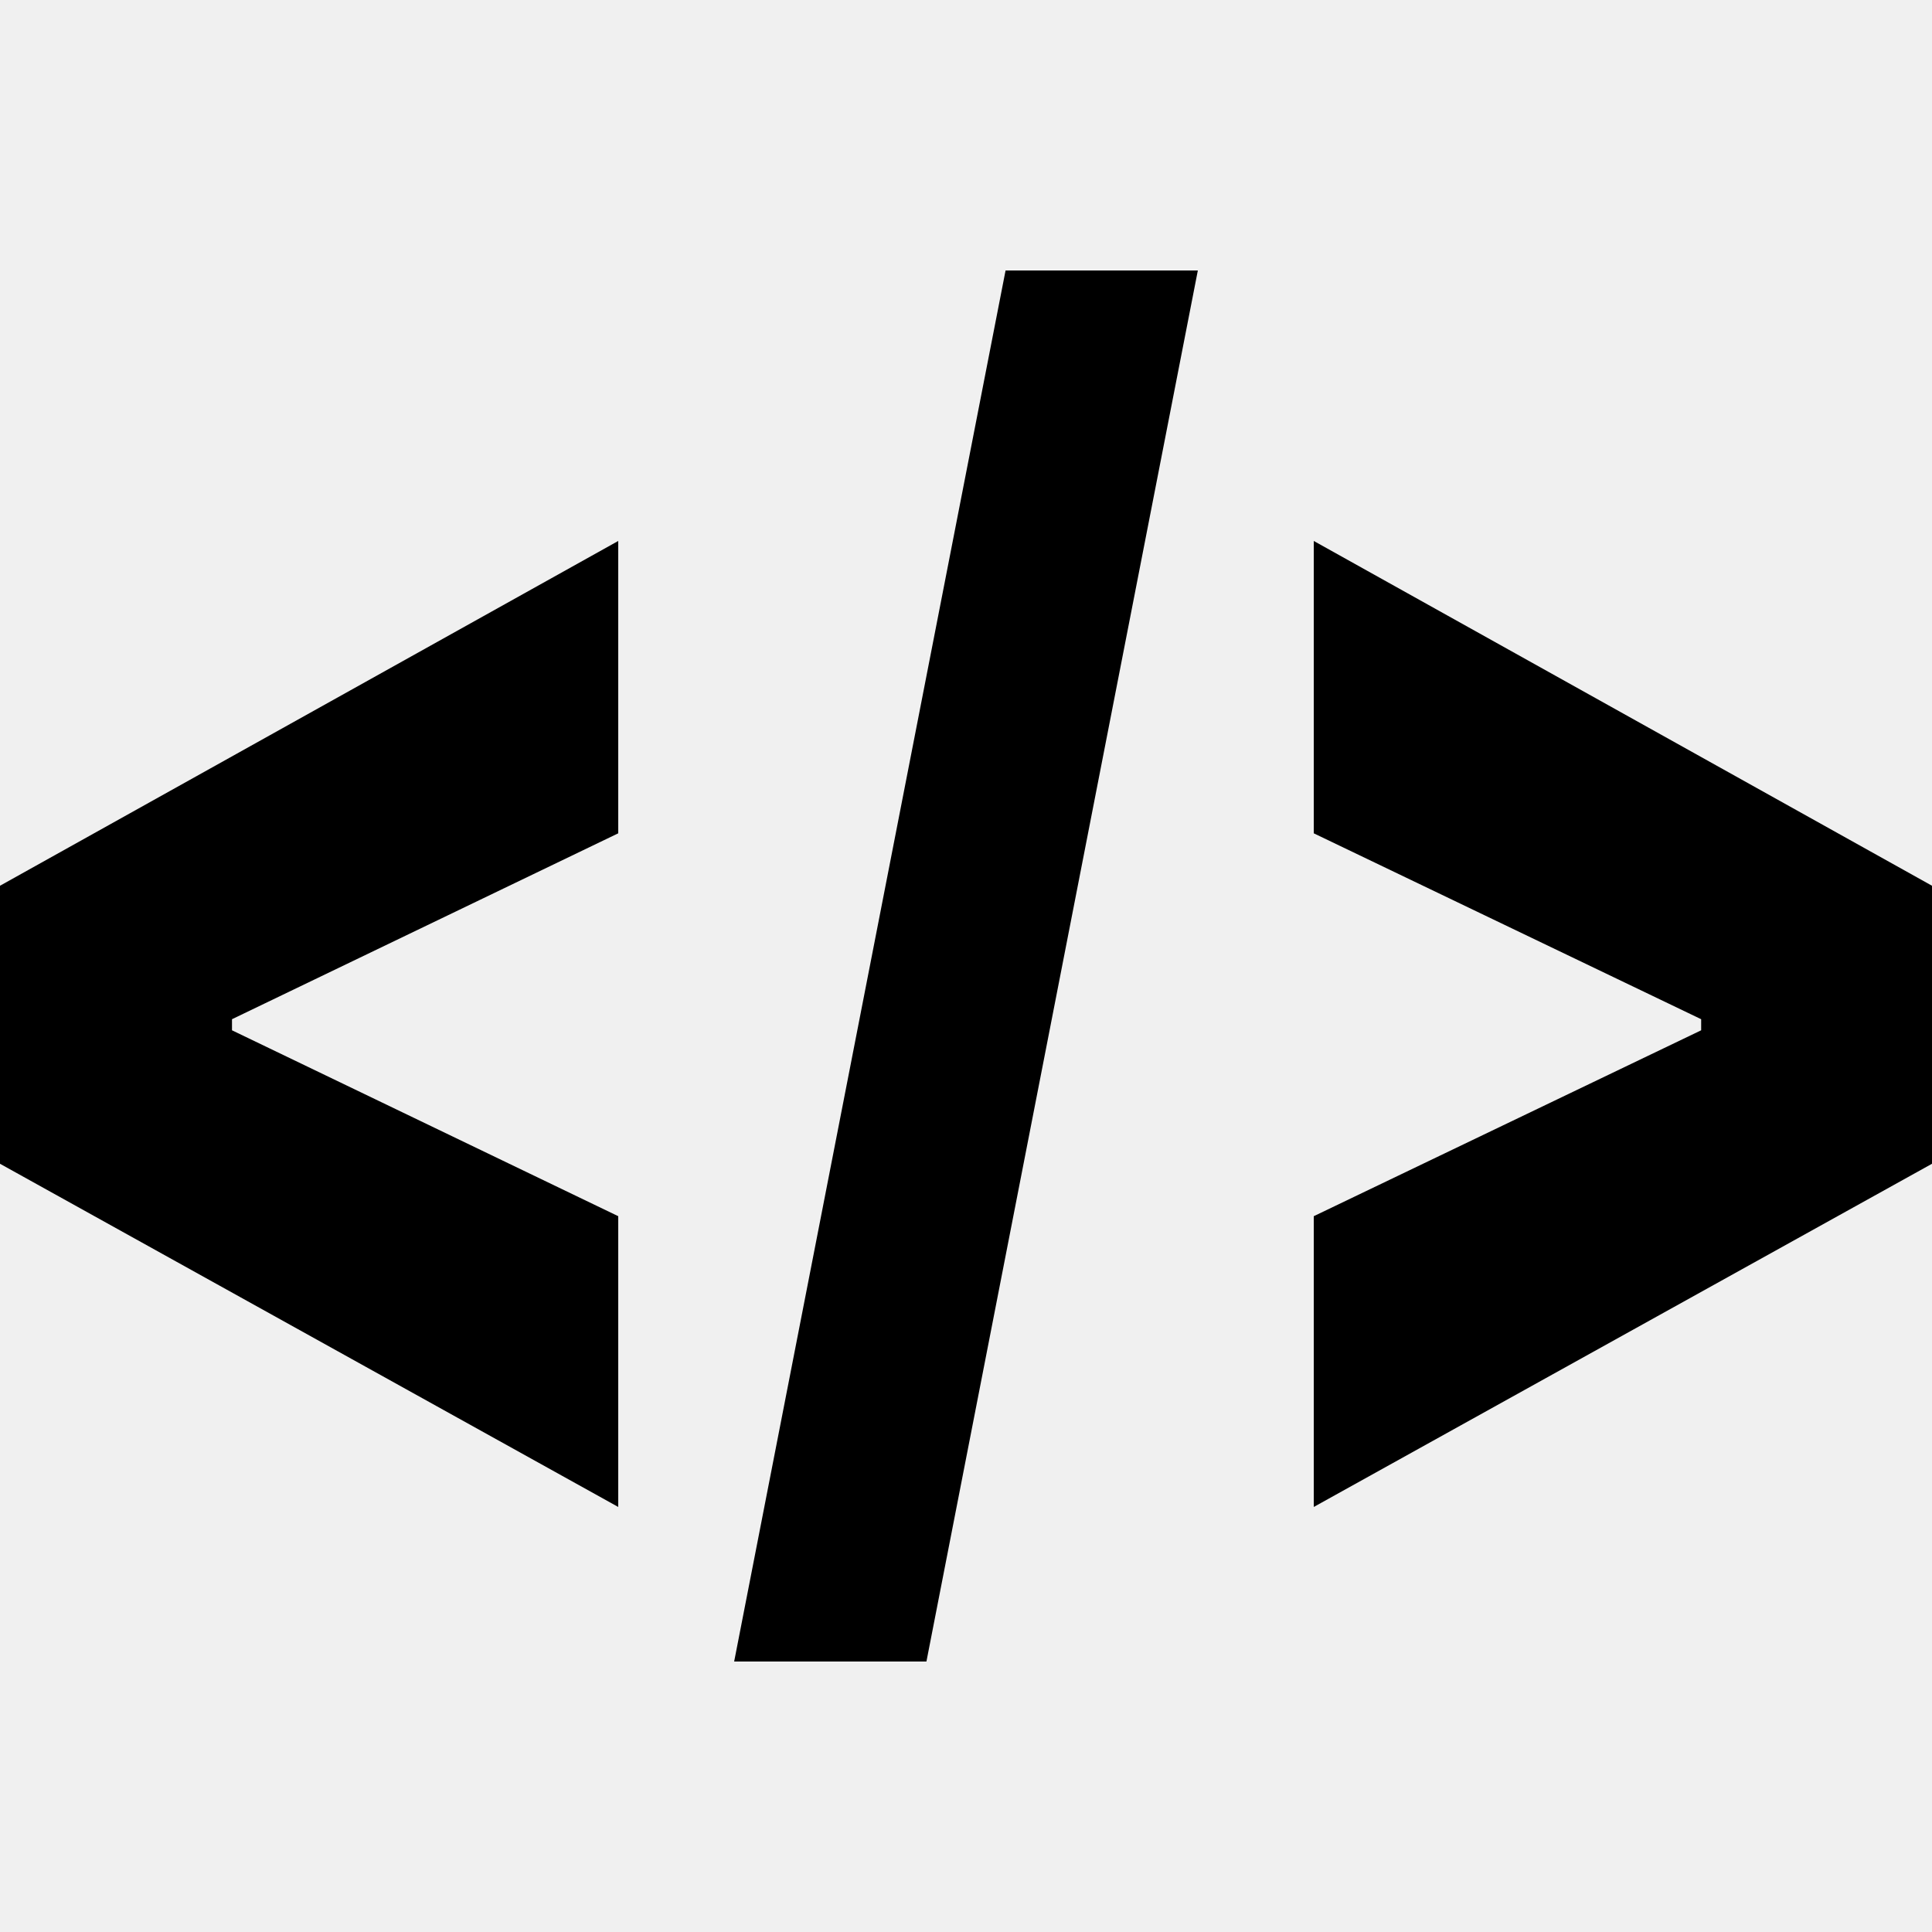
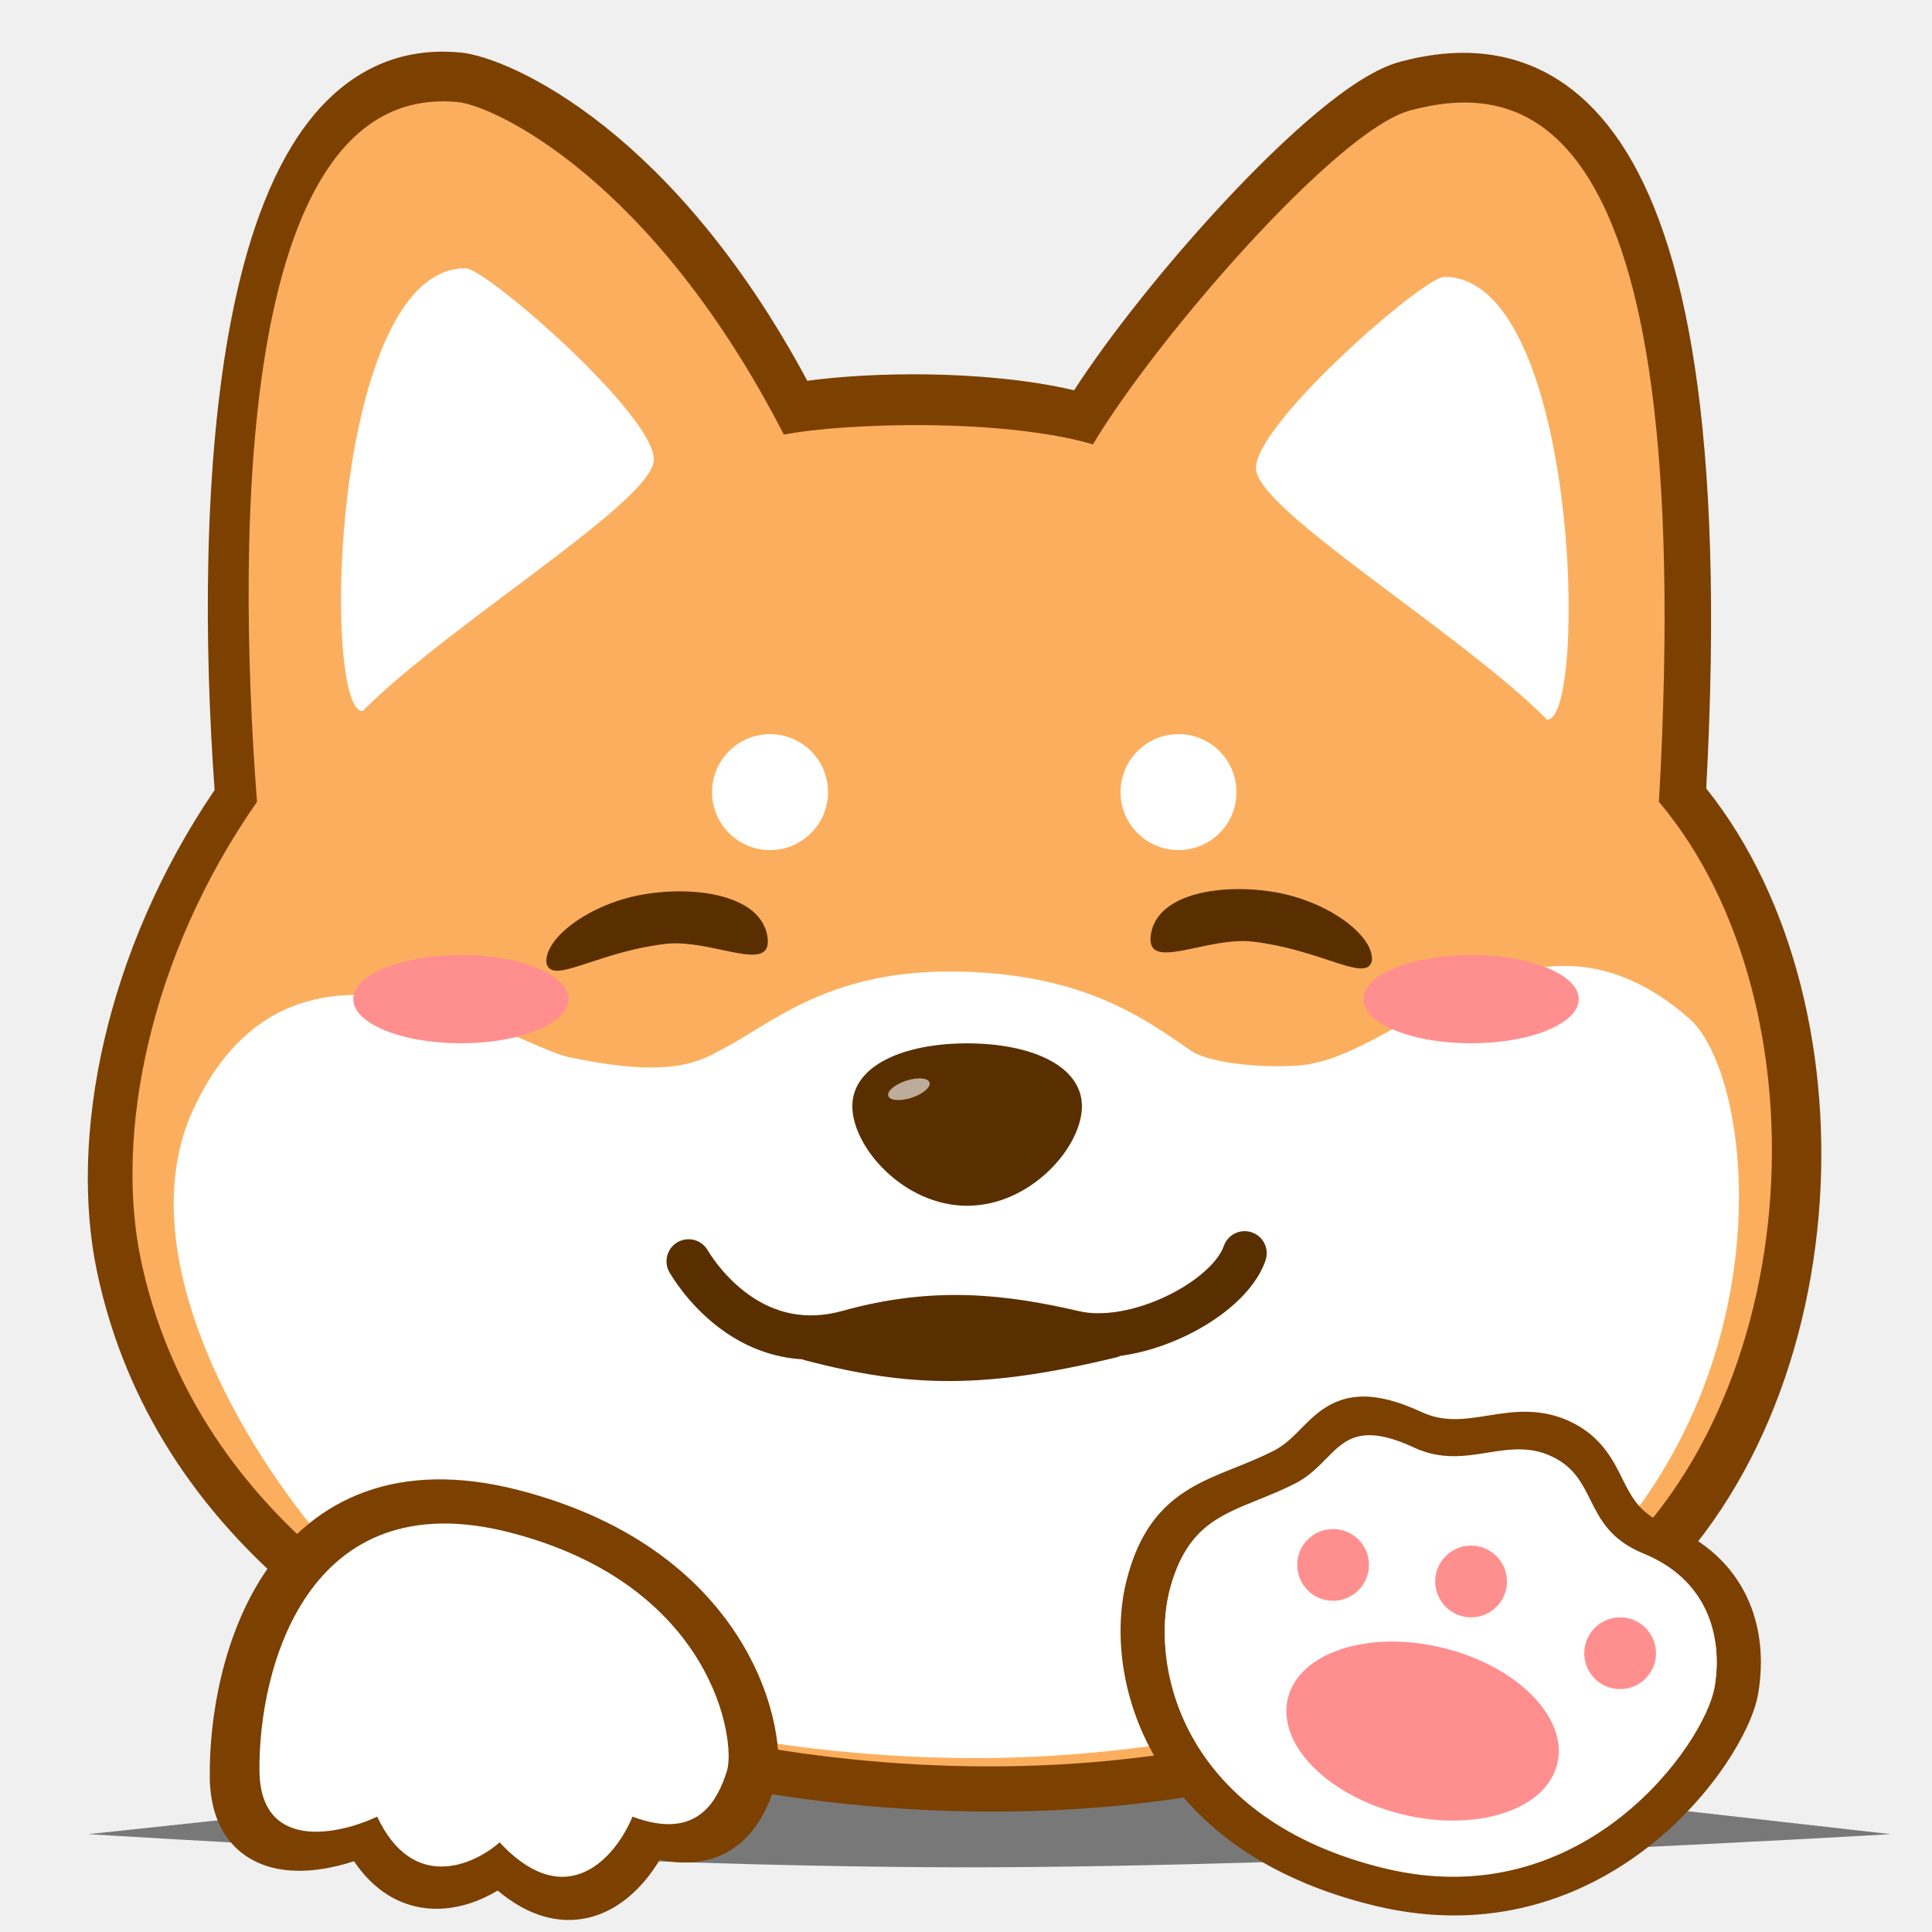
- <svg xmlns="http://www.w3.org/2000/svg" width="50px" height="50px" viewBox="0 0 50 50" version="1.1">
-   <g stroke="none" stroke-width="1" fill="none" fill-rule="evenodd">
-     <polygon fill="#000000" fill-rule="nonzero" points="0 30.118 0 22.923 16 14 16 21.566 6.004 26.377 6.004 26.664 16 31.475 16 39" />
-     <polygon fill="#000000" fill-rule="nonzero" points="31 7 23.976 43 19 43 26.024 7" />
-     <polygon fill="#000000" fill-rule="nonzero" points="50 30.118 34 39 34 31.475 44.026 26.664 44.026 26.377 34 21.566 34 14 50 22.923" />
-   </g>
-   <style>
-         polygon { fill: #000; }
-         @media (prefers-color-scheme: dark) {
-             polygon { fill: #FFF; }
-         }
-     </style>
+ <svg xmlns="http://www.w3.org/2000/svg" t="1770983797254" class="icon" viewBox="0 0 1024 1024" version="1.1" p-id="1747" width="200" height="200">
+   <path d="M249.622 950.506s156.769-7.835 260.953-8.786c115.759-1.062 300.164 8.786 300.164 8.786l191.318 21.633s-298.897 17.712-491.482 17.578C321.682 989.585 46.811 972.139 46.811 972.139l202.811-21.633z" fill="#000000" opacity=".5" p-id="1748" />
+   <path d="M151.368 174.431c-14.789 75.773-13.801 172.251-8.052 247.217l0.401 5.211-2.996 4.286c-56.241 80.481-74.205 173.246-60.583 237.261 27.657 129.992 142.19 193.966 207.454 220.555 52.909 21.557 144.662 43.069 246.31 41.937 101.587-1.129 211.658-24.848 302.607-92.201 58.216-43.11 91.37-117.83 98.243-196.476 6.878-78.699-12.847-158.261-56.516-210.022l-3.751-4.447 0.328-5.81c10.954-193.644-11.413-286.937-40.164-329.956-13.918-20.825-29.134-29.579-43.064-32.917-14.418-3.458-28.997-1.48-41.806 1.89-6.557 1.726-17.879 8.572-32.982 21.156-14.52 12.101-30.881 28.069-47.259 45.694-32.867 35.357-64.667 76.127-80.949 103.409l-5.796 9.713-10.86-3.166c-22.51-6.562-51.598-9.576-79.694-10.053-28.063-0.474-53.909 1.6-69.641 4.623l-10.758 2.066-5.009-9.743c-34.965-67.991-73.198-109.752-104.401-134.603-31.741-25.284-55.442-32.519-61.036-33.072-23.508-2.323-41.495 7.367-56.221 27.385-15.272 20.758-26.387 52.037-33.807 90.065z m10.24-107.403c19.585-26.624 46.928-42.692 82.666-39.164 13.332 1.317 42.279 12.139 76.385 39.304 33.093 26.361 71.812 68.667 107.233 134.671 17.633-2.434 40.764-3.789 64.843-3.382 25.401 0.433 52.78 2.832 76.566 8.391 18.602-28.815 48.538-66.396 78.807-98.962 16.893-18.172 34.172-35.094 49.962-48.251 15.211-12.671 30.872-23.447 44.266-26.969 14.986-3.944 34.965-7.109 56.068-2.048 21.589 5.176 42.853 18.602 60.571 45.112 34.178 51.141 55.609 151.649 45.363 342.156 47.244 59.117 66.736 144.767 59.559 226.883-7.367 84.299-43.125 167.933-109.975 217.442-97.435 72.151-214.18 96.768-319.696 97.941-105.449 1.176-201.073-21.036-257.674-44.096-67.239-27.393-194.177-96.534-225.034-241.559-15.331-72.063 4.5-170.832 62.239-255.783-5.48-75.22-6.29-172.079 8.894-249.885 7.739-39.664 19.912-75.914 38.953-101.8z" fill="#7C4000" p-id="1749" />
+   <path d="M242.834 54.126c-115.744-11.445-117.921 223.329-106.616 370.866-56.794 81.355-75.715 176.049-61.446 243.182 28.578 134.466 146.517 199.551 211.234 225.947 106.967 43.625 366.074 85.516 550.09-50.905 122.169-90.568 134.633-309.704 43.178-418.225C900.707 45.717 801.821 44.21 747.52 58.514c-38.979 10.269-135.033 121.312-168.229 177.006-47.429-13.839-130.601-11.559-163.84-5.17C345.41 94.006 261.322 55.954 242.834 54.126z" fill="#FBAF5E" p-id="1750" />
+   <path d="M301.349 560.274c41.636 8.765 62.903 6.609 78.994-2.926 26.331-12.677 55.445-42.423 122.88-42.423 73.143 0 106.789 27.794 128.731 42.423 7.753 5.17 33.646 9.21 57.051 7.314 54.126-4.389 122.88-98.011 206.263-24.869 31.451 27.589 49.237 161.751-32.183 266.24-87.771 112.643-276.48 125.806-345.234 125.806-136.116 0-258.926-38.034-311.589-80.457S61.054 677.654 102.4 588.069c52.663-114.103 171.154-33.646 198.949-27.794z" fill="#FFFFFF" p-id="1751" />
+   <path d="M670.814 667.885a11.703 11.703 0 0 0-22.162-7.525c-1.235 3.634-4.374 8.251-9.845 13.201-5.36 4.851-12.355 9.473-20.234 13.271-16.127 7.779-33.748 11.1-46.466 8.151-38.309-8.882-77.014-13.727-125.42-0.225-20.577 5.74-36.49 0.477-48.383-7.54-12.256-8.259-20.164-19.465-23.254-24.62a11.703 11.703 0 1 0-20.076 12.031c4.078 6.805 14.119 21.13 30.252 32.001 10.682 7.197 24.058 12.864 39.857 13.818 0.415 0.181 0.848 0.334 1.302 0.451 57.195 15.053 96.715 14.959 165.189-1.413 0.764-0.184 1.48-0.459 2.139-0.816 12.165-1.618 24.333-5.597 35.03-10.755 9.564-4.614 18.505-10.424 25.77-16.998 7.156-6.478 13.33-14.28 16.302-23.031z m-133.614 44.196c-20.193-2.894-40.691-3.417-63.389 0.503 20.626 2.595 40.504 2.475 63.389-0.503zM610.085 494.715c-2.335 13.189 9.102 10.752 24.058 7.566 9.479-2.019 20.372-4.342 30.068-3.177 15.995 1.919 29.471 6.358 39.816 9.763 13.312 4.383 21.44 7.06 23.087 0.477 1.463-13.166-22.721-31.405-50.749-36.364-28.028-4.962-62.467 0.19-66.279 21.735zM406.674 495.909c2.335 13.189-9.102 10.752-24.058 7.566-9.479-2.019-20.372-4.342-30.068-3.177-15.995 1.919-29.471 6.358-39.819 9.766-13.309 4.383-21.44 7.06-23.084 0.474-1.463-13.166 22.721-31.405 50.749-36.364 28.028-4.962 62.464 0.19 66.279 21.735z m105.928 143.176c33.605 0 60.846-31.074 60.846-52.73 0-21.656-27.241-33.359-60.846-33.359-33.602 0-60.843 11.703-60.843 33.359 0 21.656 27.241 52.73 60.843 52.73z" fill="#5A2F00" p-id="1752" />
+   <path d="M492.649 573.715c0.816 2.484-3.408 6.106-9.435 8.09-6.03 1.984-11.58 1.58-12.396-0.901-0.819-2.484 3.406-6.103 9.435-8.09 6.03-1.984 11.58-1.58 12.396 0.901z" fill="#FFFFFF" opacity=".6" p-id="1753" />
+   <path d="M408.137 450.56c16.966 0 30.72-13.754 30.72-30.72s-13.754-30.72-30.72-30.72-30.72 13.754-30.72 30.72 13.754 30.72 30.72 30.72z m216.503 0c16.966 0 30.72-13.754 30.72-30.72s-13.754-30.72-30.72-30.72-30.72 13.754-30.72 30.72 13.754 30.72 30.72 30.72z" fill="#FFFFFF" p-id="1754" />
+   <path d="M779.703 552.96c31.51 0 57.051-10.48 57.051-23.406s-25.541-23.406-57.051-23.406-57.051 10.48-57.051 23.406 25.541 23.406 57.051 23.406z m-535.406 0c31.51 0 57.051-10.48 57.051-23.406s-25.541-23.406-57.051-23.406-57.051 10.48-57.051 23.406 25.541 23.406 57.051 23.406z" fill="#FF8F8E" p-id="1755" />
+   <path d="M685.577 789.861c7.806-3.956 13.447-9.058 17.885-13.435 1.243-1.229 2.335-2.329 3.324-3.329l0.003-0.003c2.858-2.891 4.868-4.918 7.273-6.638 2.554-1.829 5.038-2.85 8.736-2.844 4.152 0.006 10.579 1.322 20.726 5.995 18.666 8.596 35.179 5.966 48.008 3.923l0.65-0.105c13.315-2.115 22.063-3.218 31.75 2.048 7.551 4.108 10.275 9.479 14.939 18.672 0.524 1.027 1.068 2.104 1.647 3.23 5.857 11.393 14.026 24.365 34.842 32.832 15.079 6.132 24.245 15.483 29.304 26.094 5.152 10.802 6.451 23.78 4.119 37.475-0.922 5.41-5.184 15.84-13.745 28.485-8.368 12.355-20.231 25.928-35.287 37.771-29.945 23.555-72.192 40.117-125.349 27.347-54.591-13.116-85.416-39.614-101.531-67.013-16.323-27.753-18.069-57.262-13.081-76.981 5.032-19.892 13.028-28.333 22.633-34.155 5.296-3.21 11.349-5.77 18.771-8.757l2.142-0.857c6.715-2.692 14.336-5.746 22.241-9.754z m67.736-41.516c-11.717-5.395-21.639-8.128-30.486-8.139-9.301-0.012-16.469 2.981-22.385 7.212-4.193 2.999-8.087 6.951-11.229 10.141l-0.009 0.012c-0.775 0.787-1.507 1.527-2.183 2.194-3.833 3.783-7.437 6.893-12.028 9.222-6.937 3.514-13.616 6.194-20.424 8.926l-2.112 0.848c-7.332 2.949-15.041 6.132-22.168 10.454-15.249 9.242-26.764 23.031-33.192 48.429-6.469 25.574-3.906 61.422 15.597 94.585 19.713 33.517 56.232 63.491 116.242 77.909 61.446 14.76 110.879-4.646 145.285-31.712 17.121-13.467 30.6-28.868 40.196-43.043 9.4-13.888 15.714-27.549 17.44-37.68 2.958-17.388 1.58-35.436-6.068-51.475-7.736-16.226-21.492-29.52-41.612-37.704-13.549-5.509-18.283-12.976-22.844-21.852-0.497-0.968-1.006-1.992-1.533-3.057l-0.009-0.018c-4.421-8.926-10.351-20.895-24.681-28.687-17.113-9.304-33.145-6.747-45.744-4.737l-0.863 0.138c-13.119 2.086-23.318 3.502-35.19-1.966z m-612.867 193.331c-0.322-27.408 6.194-66.057 25.424-93.629 9.421-13.502 21.671-24.067 37.56-29.822 15.907-5.761 36.744-7.159 64.094-0.126 55.562 14.289 85.115 42.247 100.399 67.446 7.739 12.756 11.943 25.015 13.918 34.796 0.989 4.892 1.396 9.04 1.445 12.2 0.05 3.177-0.272 4.672-0.307 4.83l-0.003 0.015c-2.583 8.078-5.699 14.313-10.091 17.627-3.133 2.367-9.827 5.413-25.597-0.5l-13.289-4.982-5.383 13.131c-4.011 9.781-11.498 20.085-19.866 24.008-3.666 1.717-7.601 2.294-12.32 0.968-5.018-1.407-11.995-5.287-20.667-14.553l-9.699-10.36-10.65 9.377c-6.045 5.325-15.389 10.266-23.886 10.328a19.09 19.09 0 0 1-11.431-3.549c-3.856-2.686-8.435-7.671-12.756-16.884l-6.22-13.253-13.248 6.226c-10.187 4.789-23.991 8.485-34.02 7.001-4.582-0.679-7.376-2.273-9.172-4.38-1.831-2.153-4.128-6.615-4.236-15.916z m134.363-151.912c-31.803-8.177-58.798-7.209-81.341 0.951-22.557 8.169-39.38 23.081-51.592 40.594-24.035 34.453-31.042 79.974-30.688 110.706 0.164 13.953 3.719 25.738 11.22 34.544 7.537 8.85 17.554 12.929 27.156 14.354 12.932 1.913 26.723-0.69 38.064-4.43 4.596 6.834 9.857 12.3 15.743 16.404a48.342 48.342 0 0 0 28.368 8.801c12.142-0.088 23.289-4.412 32.042-9.655 8.09 6.805 16.334 11.416 24.746 13.777 11.99 3.362 23.122 1.811 32.636-2.648 12.844-6.018 22.282-17.034 28.534-27.484 16.372 3.508 30.056 0.81 40.817-7.314 12.168-9.19 17.505-23.239 20.328-32.06 2.487-7.777 2.142-19.553-0.325-31.759-2.607-12.911-7.993-28.368-17.581-44.172-19.362-31.928-55.384-64.474-118.129-80.609z" fill="#7C4000" p-id="1756" />
+   <path d="M702.824 773.202c10.199-10.369 18.625-18.941 46.721-5.942 14.283 6.609 26.764 4.614 38.821 2.689 12.054-1.925 23.684-3.783 36.273 3.092 10.102 5.521 14.117 13.564 18.294 21.931 5.181 10.38 10.614 21.267 28.23 28.464 32.592 13.315 42.446 42.13 37.549 71.045-4.898 28.915-68.564 121.441-174.677 95.832-106.113-25.612-124.709-105.071-114.097-147.204 8.212-32.607 25.354-39.515 46.773-48.143 6.255-2.519 12.876-5.187 19.746-8.686 7.028-3.578 11.87-8.502 16.366-13.078z m-502.901 189.654c-20.597 9.71-61.908 18.467-62.405-24.166-0.614-53.292 24.716-154.299 132.836-126.414 108.123 27.885 119.861 110.923 114.919 126.414-4.944 15.492-15.448 37.18-50.044 24.166-8.444 20.656-34.354 52.303-70.434 13.634-13.798 12.186-46.092 26.522-64.875-13.634z" fill="#FFFFFF" p-id="1757" />
+   <path d="M706.56 848.457a19.017 19.017 0 1 0 0-38.034 19.017 19.017 0 0 0 0 38.034z m73.143 8.777a19.017 19.017 0 1 0 0-38.034 19.017 19.017 0 0 0 0 38.034z m98.011 19.017a19.017 19.017 0 1 1-38.034 0 19.017 19.017 0 0 1 38.034 0z m-134.463 85.393c39.433 9.599 76.209-2.376 82.142-26.747 5.933-24.371-21.223-51.911-60.653-61.513-39.433-9.599-76.209 2.376-82.142 26.747-5.933 24.374 21.223 51.914 60.653 61.513z" fill="#FF8F8E" p-id="1758" />
+   <path d="M192.214 376.838c-21.931 0.767-16.817-235.263 54.731-234.651 11.761 0.886 102.33 79.852 99.498 102.42-1.615 12.873-36.864 39.292-75.244 68.058-28.889 21.653-59.553 44.635-78.986 64.173z m627.771 4.561c21.928 0.767 16.817-235.265-54.731-234.651-11.764 0.886-102.33 79.852-99.498 102.418 1.615 12.876 36.864 39.292 75.244 68.061 28.889 21.653 59.553 44.635 78.986 64.173z" fill="#FFFFFF" p-id="1759" />
</svg>
